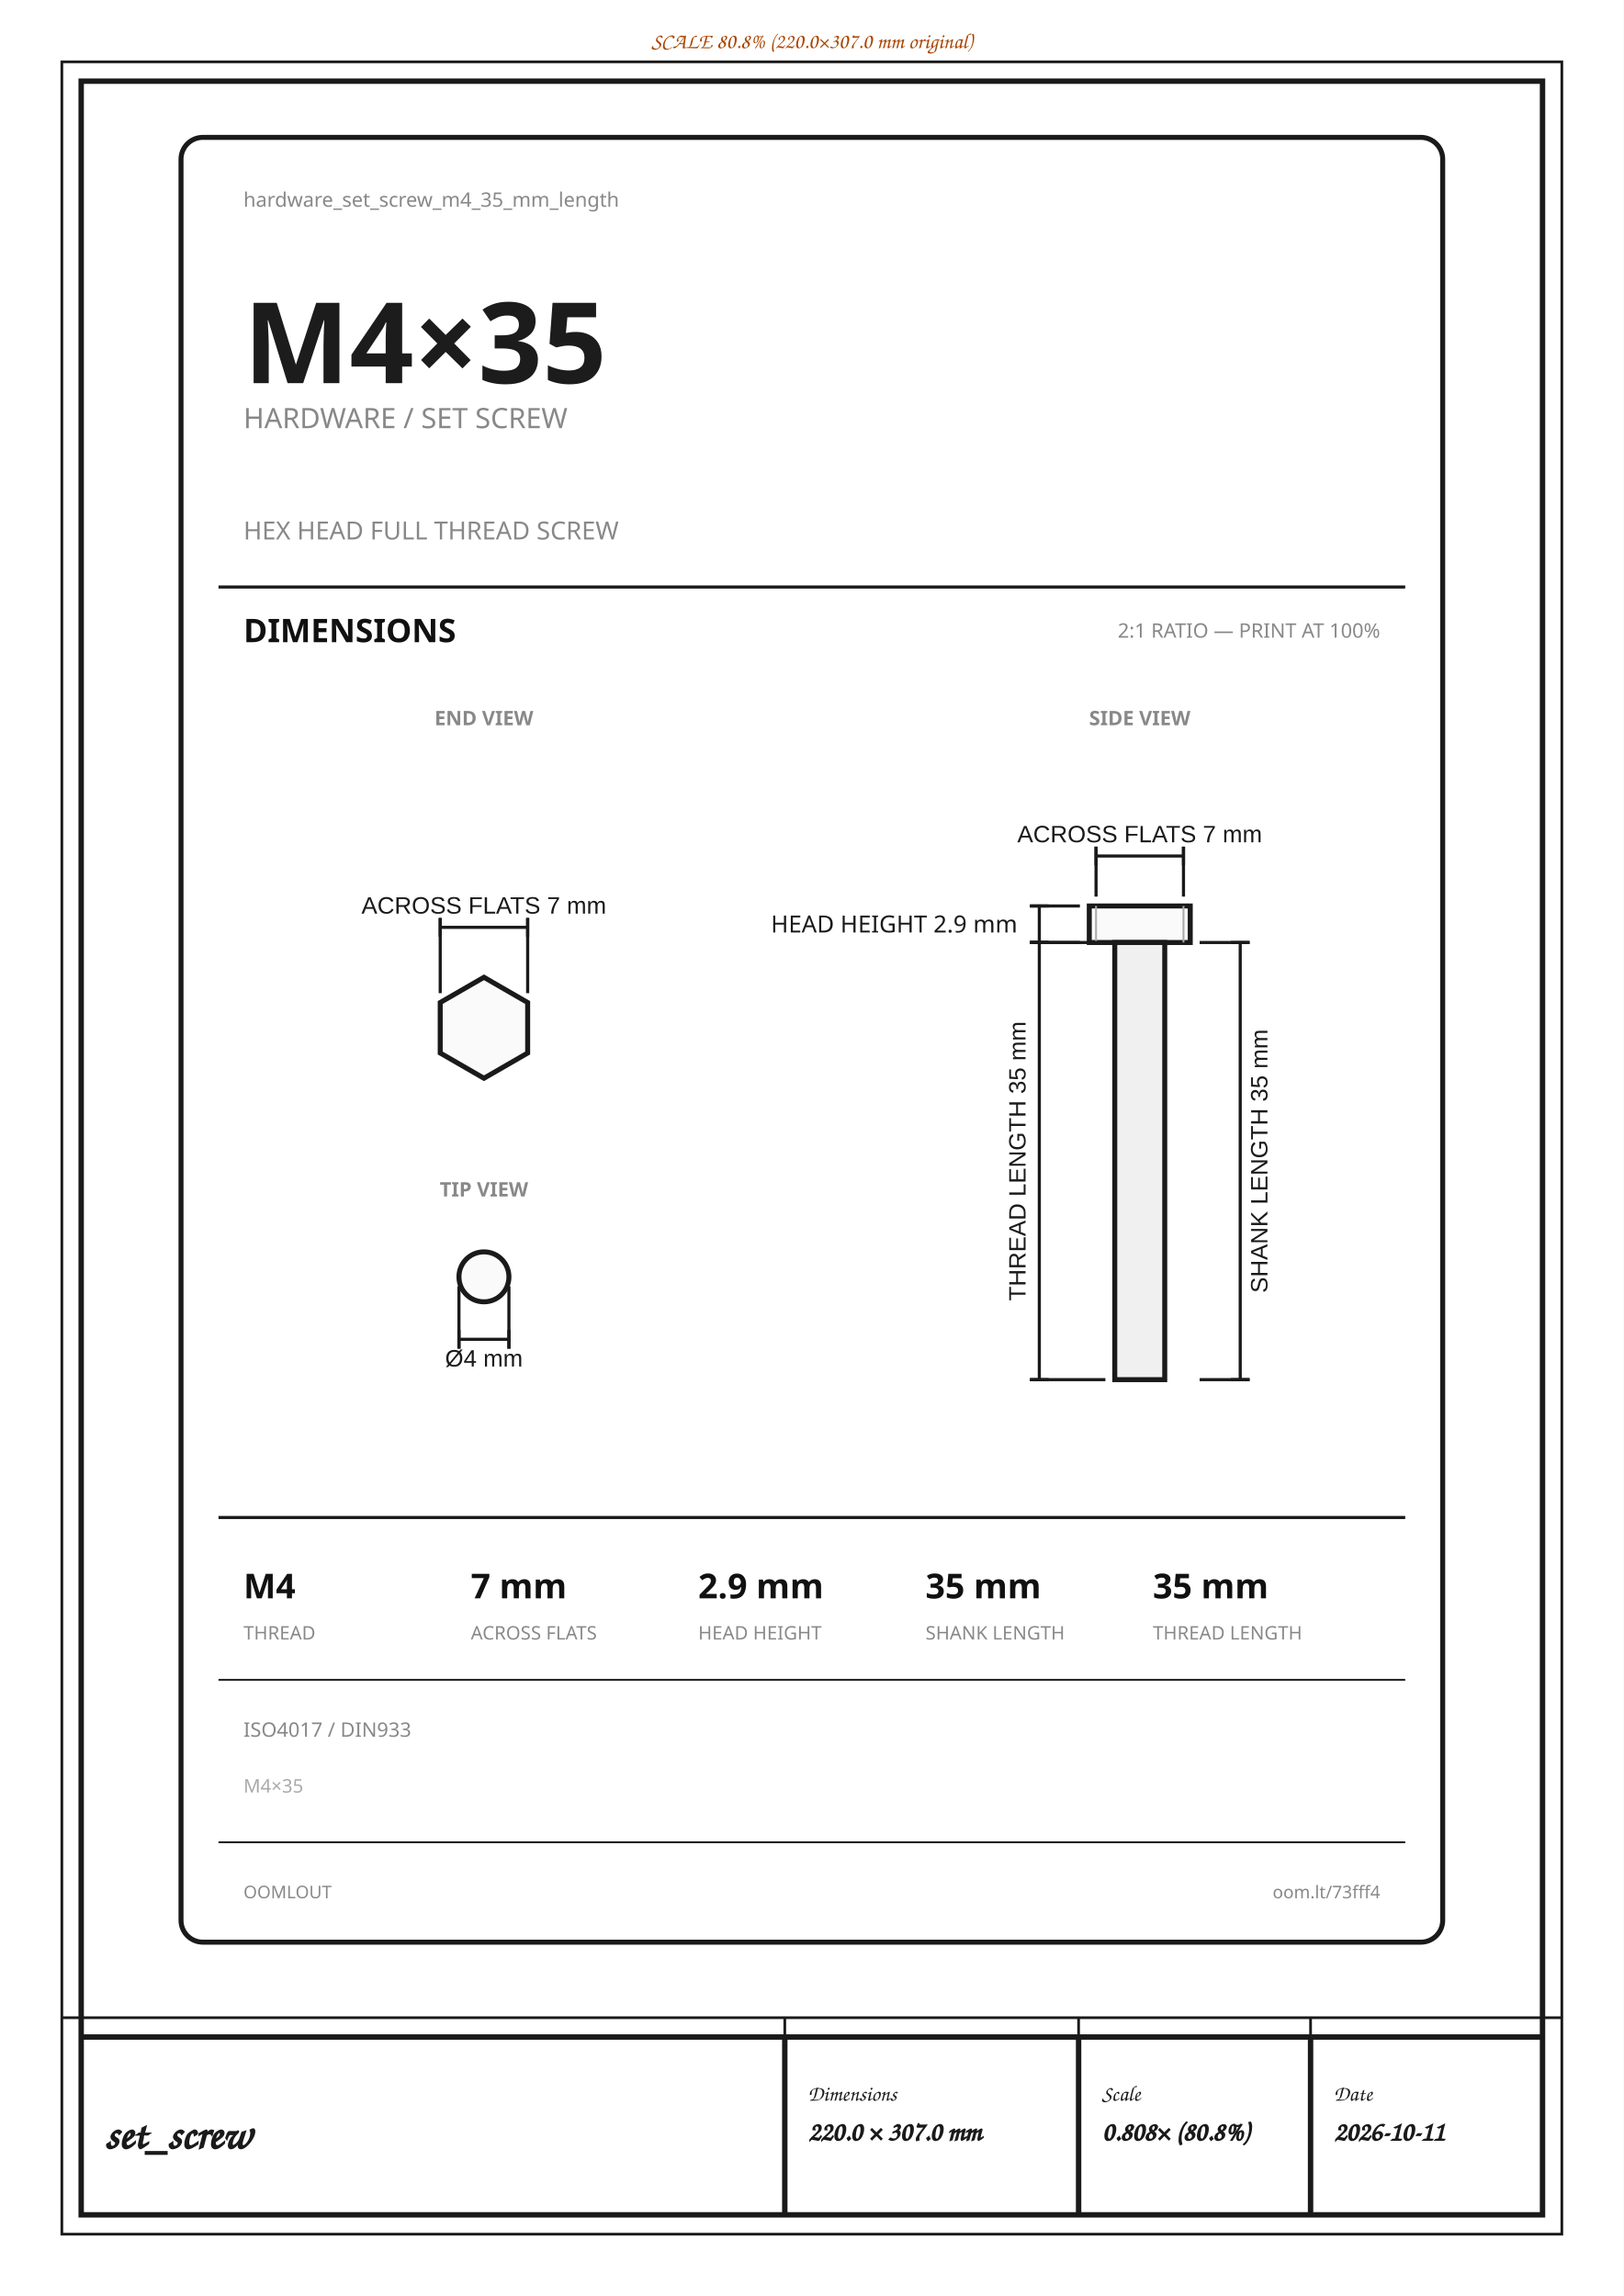
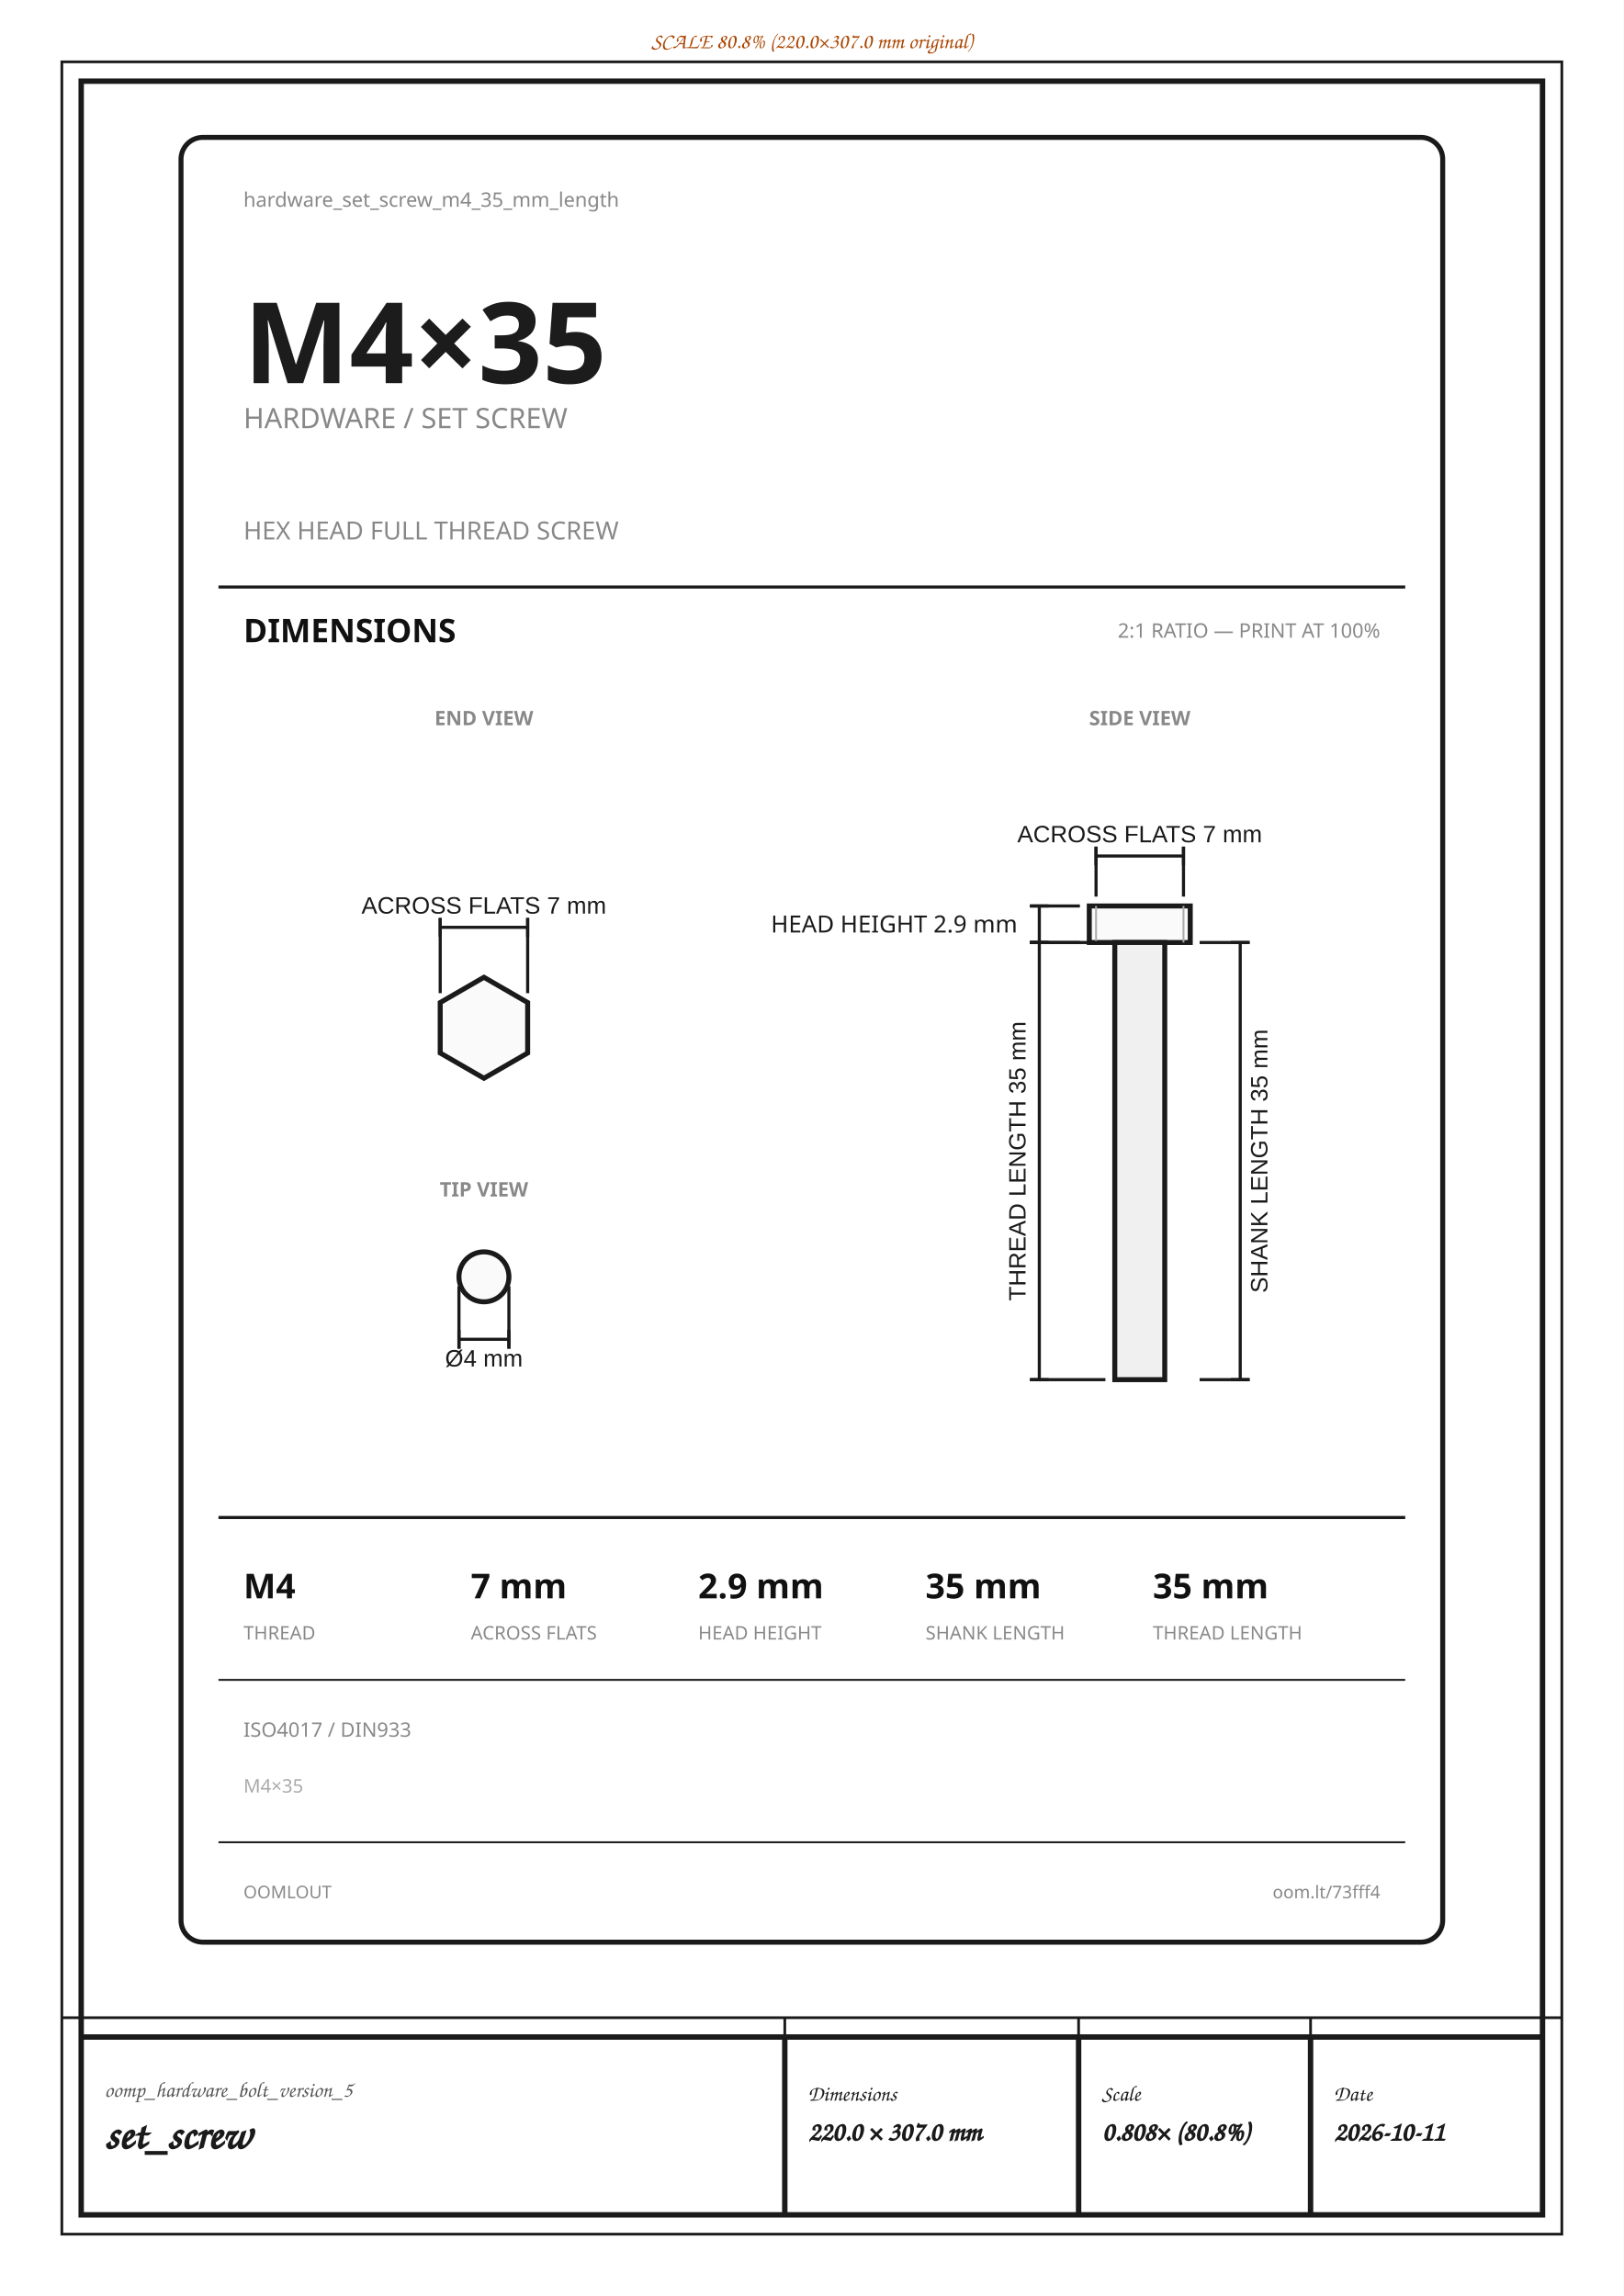
<svg xmlns="http://www.w3.org/2000/svg" width="210mm" height="297mm" viewBox="0 0 210 297">
  <rect x="0" y="0" width="210" height="297" fill="white" stroke="none" />
  <rect x="8" y="8" width="194" height="281" fill="none" stroke="#1A1A1A" stroke-width="0.35" />
  <rect x="10.5" y="10.5" width="189" height="276" fill="none" stroke="#1A1A1A" stroke-width="0.7" />
  <line x1="8" y1="261" x2="202" y2="261" stroke="#1A1A1A" stroke-width="0.35" />
  <line x1="10.5" y1="263.5" x2="199.5" y2="263.5" stroke="#1A1A1A" stroke-width="0.7" />
  <line x1="101.5" y1="261" x2="101.5" y2="286.5" stroke="#1A1A1A" stroke-width="0.35" />
  <line x1="101.5" y1="263.5" x2="101.5" y2="286.5" stroke="#1A1A1A" stroke-width="0.7" />
  <line x1="139.5" y1="261" x2="139.5" y2="286.5" stroke="#1A1A1A" stroke-width="0.35" />
  <line x1="139.5" y1="263.5" x2="139.5" y2="286.5" stroke="#1A1A1A" stroke-width="0.7" />
  <line x1="169.5" y1="261" x2="169.5" y2="286.5" stroke="#1A1A1A" stroke-width="0.35" />
  <line x1="169.5" y1="263.5" x2="169.5" y2="286.5" stroke="#1A1A1A" stroke-width="0.7" />
+   <text x="13.5" y="270.5" font-family="Swis721 Blk BT, comic sans ms" font-size="2.8" font-weight="normal" text-anchor="start" dominant-baseline="middle" fill="#555555" textLength="85" lengthAdjust="spacingAndGlyphs">oomp_hardware_bolt_version_5</text>
  <text x="13.5" y="276.5" font-family="Swis721 Blk BT, comic sans ms" font-size="5.5" font-weight="bold" text-anchor="start" dominant-baseline="middle" fill="#1A1A1A" textLength="85" lengthAdjust="spacingAndGlyphs">set_screw</text>
  <text x="104.5" y="271" font-family="Swis721 Blk BT, comic sans ms" font-size="2.8" font-weight="normal" text-anchor="start" dominant-baseline="middle" fill="#1A1A1A">Dimensions</text>
  <text x="104.5" y="276" font-family="Swis721 Blk BT, comic sans ms" font-size="3.5" font-weight="bold" text-anchor="start" dominant-baseline="middle" fill="#1A1A1A">220.0 × 307.0 mm</text>
  <text x="142.5" y="271" font-family="Swis721 Blk BT, comic sans ms" font-size="2.8" font-weight="normal" text-anchor="start" dominant-baseline="middle" fill="#1A1A1A">Scale</text>
  <text x="142.5" y="276" font-family="Swis721 Blk BT, comic sans ms" font-size="3.5" font-weight="bold" text-anchor="start" dominant-baseline="middle" fill="#1A1A1A">0.808× (80.8%)</text>
  <text x="172.5" y="271" font-family="Swis721 Blk BT, comic sans ms" font-size="2.8" font-weight="normal" text-anchor="start" dominant-baseline="middle" fill="#1A1A1A">Date</text>
  <text x="172.5" y="276" font-family="Swis721 Blk BT, comic sans ms" font-size="3.5" font-weight="bold" text-anchor="start" dominant-baseline="middle" fill="#1A1A1A">2026-10-11</text>
  <text x="105" y="5.5" font-family="Swis721 Blk BT, comic sans ms" font-size="2.8" font-weight="normal" text-anchor="middle" dominant-baseline="middle" fill="#AA4400">SCALE 80.8%  (220.0×307.0 mm original)</text>
  <g transform="translate(16.1401,10.5) scale(0.807818)">
    <rect x="5" y="5" width="210" height="297" fill="#ffffff" stroke="none" />
    <rect x="9" y="9" width="202" height="289" rx="3.5" ry="3.5" fill="none" stroke="#1A1A1A" stroke-width="0.8" />
    <text x="19" y="19" font-family="sans-serif" font-size="3.2" text-anchor="start" dominant-baseline="middle" fill="#888888">hardware_set_screw_m4_35_mm_length</text>
    <text x="19" y="42" font-family="sans-serif" font-size="18" font-weight="bold" text-anchor="start" dominant-baseline="middle" fill="#1C1C1C">M4×35</text>
    <text x="19" y="54" font-family="sans-serif" font-size="4.5" text-anchor="start" dominant-baseline="middle" fill="#888888">HARDWARE / SET SCREW</text>
    <text x="19" y="72" font-family="sans-serif" font-size="4" text-anchor="start" dominant-baseline="middle" fill="#888888">HEX HEAD FULL THREAD SCREW</text>
    <line x1="15" y1="81" x2="205" y2="81" fill="#333333" stroke="#1A1A1A" stroke-width="0.5" />
    <text x="19" y="88" font-family="sans-serif" font-size="5.2" font-weight="bold" text-anchor="start" dominant-baseline="middle" fill="#111111">DIMENSIONS</text>
    <text x="201" y="88" font-family="sans-serif" font-size="3.2" text-anchor="end" dominant-baseline="middle" fill="#888888">2:1 RATIO  —  PRINT AT 100%</text>
    <text x="57.5" y="102" font-family="sans-serif" font-size="3.2" font-weight="bold" text-anchor="middle" dominant-baseline="middle" fill="#888888">END VIEW</text>
    <text x="162.5" y="102" font-family="sans-serif" font-size="3.2" font-weight="bold" text-anchor="middle" dominant-baseline="middle" fill="#888888">SIDE VIEW</text>
    <polygon points="57.5,143.496 50.5,147.538 50.5,155.621 57.5,159.662 64.5,155.621 64.5,147.538" fill="#FAFAFA" stroke="#1A1A1A" stroke-width="0.8" />
    <line x1="50.5" y1="146.038" x2="50.5" y2="133.996" fill="#1A1A1A" stroke="#1A1A1A" stroke-width="0.5" />
    <line x1="64.5" y1="146.038" x2="64.5" y2="133.996" fill="#1A1A1A" stroke="#1A1A1A" stroke-width="0.5" />
    <line x1="50.5" y1="135.496" x2="64.5" y2="135.496" fill="#1A1A1A" stroke="#1A1A1A" stroke-width="0.5" />
    <line x1="50.5" y1="136.996" x2="50.5" y2="133.996" fill="#1A1A1A" stroke="#1A1A1A" stroke-width="0.5" />
    <line x1="64.5" y1="136.996" x2="64.5" y2="133.996" fill="#1A1A1A" stroke="#1A1A1A" stroke-width="0.5" />
    <text x="57.5" y="132.216" font-family="Arial, Helvetica, sans-serif" font-size="3.8" text-anchor="middle" dominant-baseline="middle" fill="#1A1A1A">ACROSS FLATS  7 mm</text>
    <text x="57.5" y="177.462" font-family="sans-serif" font-size="3.2" font-weight="bold" text-anchor="middle" dominant-baseline="middle" fill="#888888">TIP VIEW</text>
    <circle cx="57.5" cy="191.462" r="4" fill="#FAFAFA" stroke="#1A1A1A" stroke-width="0.8" />
    <line x1="53.5" y1="192.962" x2="53.5" y2="202.962" fill="#1A1A1A" stroke="#1A1A1A" stroke-width="0.5" />
    <line x1="61.5" y1="192.962" x2="61.5" y2="202.962" fill="#1A1A1A" stroke="#1A1A1A" stroke-width="0.5" />
    <line x1="53.5" y1="201.462" x2="61.5" y2="201.462" fill="#1A1A1A" stroke="#1A1A1A" stroke-width="0.5" />
    <line x1="53.5" y1="202.962" x2="53.5" y2="199.962" fill="#1A1A1A" stroke="#1A1A1A" stroke-width="0.5" />
    <line x1="61.5" y1="202.962" x2="61.5" y2="199.962" fill="#1A1A1A" stroke="#1A1A1A" stroke-width="0.5" />
    <text x="57.5" y="204.742" font-family="Arial, Helvetica, sans-serif" font-size="3.8" text-anchor="middle" dominant-baseline="middle" fill="#1A1A1A">Ø4 mm</text>
    <rect x="154.417" y="132.075" width="16.166" height="5.85" fill="#FAFAFA" stroke="#1A1A1A" stroke-width="0.8" />
    <line x1="155.5" y1="137.925" x2="155.5" y2="132.075" fill="#333333" stroke="#AAAAAA" stroke-width="0.3" />
    <line x1="169.5" y1="137.925" x2="169.5" y2="132.075" fill="#333333" stroke="#AAAAAA" stroke-width="0.3" />
    <rect x="158.5" y="137.925" width="8" height="70" fill="#F0F0F0" stroke="#1A1A1A" stroke-width="0.8" />
    <line x1="155.5" y1="130.575" x2="155.5" y2="122.575" fill="#1A1A1A" stroke="#1A1A1A" stroke-width="0.5" />
    <line x1="169.5" y1="130.575" x2="169.5" y2="122.575" fill="#1A1A1A" stroke="#1A1A1A" stroke-width="0.5" />
    <line x1="155.5" y1="124.075" x2="169.5" y2="124.075" fill="#1A1A1A" stroke="#1A1A1A" stroke-width="0.5" />
    <line x1="155.5" y1="125.575" x2="155.5" y2="122.575" fill="#1A1A1A" stroke="#1A1A1A" stroke-width="0.5" />
    <line x1="169.5" y1="125.575" x2="169.5" y2="122.575" fill="#1A1A1A" stroke="#1A1A1A" stroke-width="0.5" />
    <text x="162.5" y="120.795" font-family="Arial, Helvetica, sans-serif" font-size="3.8" text-anchor="middle" dominant-baseline="middle" fill="#1A1A1A">ACROSS FLATS  7 mm</text>
    <line x1="152.917" y1="137.925" x2="144.917" y2="137.925" fill="#333333" stroke="#1A1A1A" stroke-width="0.5" />
    <line x1="144.917" y1="137.925" x2="147.917" y2="137.925" fill="#333333" stroke="#1A1A1A" stroke-width="0.5" />
    <line x1="152.917" y1="132.075" x2="144.917" y2="132.075" fill="#333333" stroke="#1A1A1A" stroke-width="0.5" />
    <line x1="144.917" y1="132.075" x2="147.917" y2="132.075" fill="#333333" stroke="#1A1A1A" stroke-width="0.5" />
    <line x1="146.417" y1="137.925" x2="146.417" y2="132.075" fill="#333333" stroke="#1A1A1A" stroke-width="0.5" />
    <text x="142.917" y="135" font-family="sans-serif" font-size="3.8" text-anchor="end" dominant-baseline="middle" fill="#1A1A1A">HEAD HEIGHT  2.9 mm</text>
    <line x1="172.083" y1="207.925" x2="180.083" y2="207.925" fill="#1A1A1A" stroke="#1A1A1A" stroke-width="0.5" />
    <line x1="172.083" y1="137.925" x2="180.083" y2="137.925" fill="#1A1A1A" stroke="#1A1A1A" stroke-width="0.5" />
    <line x1="178.583" y1="207.925" x2="178.583" y2="137.925" fill="#1A1A1A" stroke="#1A1A1A" stroke-width="0.5" />
    <line x1="177.083" y1="207.925" x2="180.083" y2="207.925" fill="#1A1A1A" stroke="#1A1A1A" stroke-width="0.5" />
    <line x1="177.083" y1="137.925" x2="180.083" y2="137.925" fill="#1A1A1A" stroke="#1A1A1A" stroke-width="0.5" />
    <text x="181.863" y="172.925" font-family="Arial, Helvetica, sans-serif" font-size="3.8" text-anchor="middle" dominant-baseline="middle" fill="#1A1A1A" transform="rotate(-90.000,181.8629,172.925)">SHANK LENGTH  35 mm</text>
    <line x1="157" y1="207.925" x2="144.917" y2="207.925" fill="#1A1A1A" stroke="#1A1A1A" stroke-width="0.5" />
    <line x1="157" y1="137.925" x2="144.917" y2="137.925" fill="#1A1A1A" stroke="#1A1A1A" stroke-width="0.5" />
    <line x1="146.417" y1="207.925" x2="146.417" y2="137.925" fill="#1A1A1A" stroke="#1A1A1A" stroke-width="0.5" />
    <line x1="144.917" y1="207.925" x2="147.917" y2="207.925" fill="#1A1A1A" stroke="#1A1A1A" stroke-width="0.5" />
    <line x1="144.917" y1="137.925" x2="147.917" y2="137.925" fill="#1A1A1A" stroke="#1A1A1A" stroke-width="0.5" />
    <text x="143.137" y="172.925" font-family="Arial, Helvetica, sans-serif" font-size="3.8" text-anchor="middle" dominant-baseline="middle" fill="#1A1A1A" transform="rotate(-90.000,143.1371,172.925)">THREAD LENGTH  35 mm</text>
    <line x1="15" y1="230" x2="205" y2="230" fill="#333333" stroke="#1A1A1A" stroke-width="0.5" />
    <text x="19" y="241" font-family="sans-serif" font-size="5.5" font-weight="bold" text-anchor="start" dominant-baseline="middle" fill="#111111">M4</text>
    <text x="19" y="248.5" font-family="sans-serif" font-size="3" text-anchor="start" dominant-baseline="middle" fill="#888888">THREAD</text>
    <text x="55.4" y="241" font-family="sans-serif" font-size="5.5" font-weight="bold" text-anchor="start" dominant-baseline="middle" fill="#111111">7 mm</text>
    <text x="55.4" y="248.5" font-family="sans-serif" font-size="3" text-anchor="start" dominant-baseline="middle" fill="#888888">ACROSS FLATS</text>
    <text x="91.8" y="241" font-family="sans-serif" font-size="5.5" font-weight="bold" text-anchor="start" dominant-baseline="middle" fill="#111111">2.9 mm</text>
    <text x="91.8" y="248.5" font-family="sans-serif" font-size="3" text-anchor="start" dominant-baseline="middle" fill="#888888">HEAD HEIGHT</text>
    <text x="128.2" y="241" font-family="sans-serif" font-size="5.5" font-weight="bold" text-anchor="start" dominant-baseline="middle" fill="#111111">35 mm</text>
    <text x="128.2" y="248.5" font-family="sans-serif" font-size="3" text-anchor="start" dominant-baseline="middle" fill="#888888">SHANK LENGTH</text>
    <text x="164.6" y="241" font-family="sans-serif" font-size="5.5" font-weight="bold" text-anchor="start" dominant-baseline="middle" fill="#111111">35 mm</text>
    <text x="164.6" y="248.5" font-family="sans-serif" font-size="3" text-anchor="start" dominant-baseline="middle" fill="#888888">THREAD LENGTH</text>
    <line x1="15" y1="256" x2="205" y2="256" fill="#333333" stroke="#1A1A1A" stroke-width="0.3" />
    <text x="19" y="264" font-family="sans-serif" font-size="3.2" text-anchor="start" dominant-baseline="middle" fill="#888888">ISO4017 / DIN933</text>
    <text x="19" y="273" font-family="sans-serif" font-size="3" text-anchor="start" dominant-baseline="middle" fill="#aaaaaa">M4×35</text>
    <line x1="15" y1="282" x2="205" y2="282" fill="#333333" stroke="#1A1A1A" stroke-width="0.3" />
    <text x="19" y="290" font-family="sans-serif" font-size="2.8" text-anchor="start" dominant-baseline="middle" fill="#888888">OOMLOUT</text>
    <text x="201" y="290" font-family="sans-serif" font-size="2.8" text-anchor="end" dominant-baseline="middle" fill="#888888">oom.lt/73fff4</text>
  </g>
</svg>
